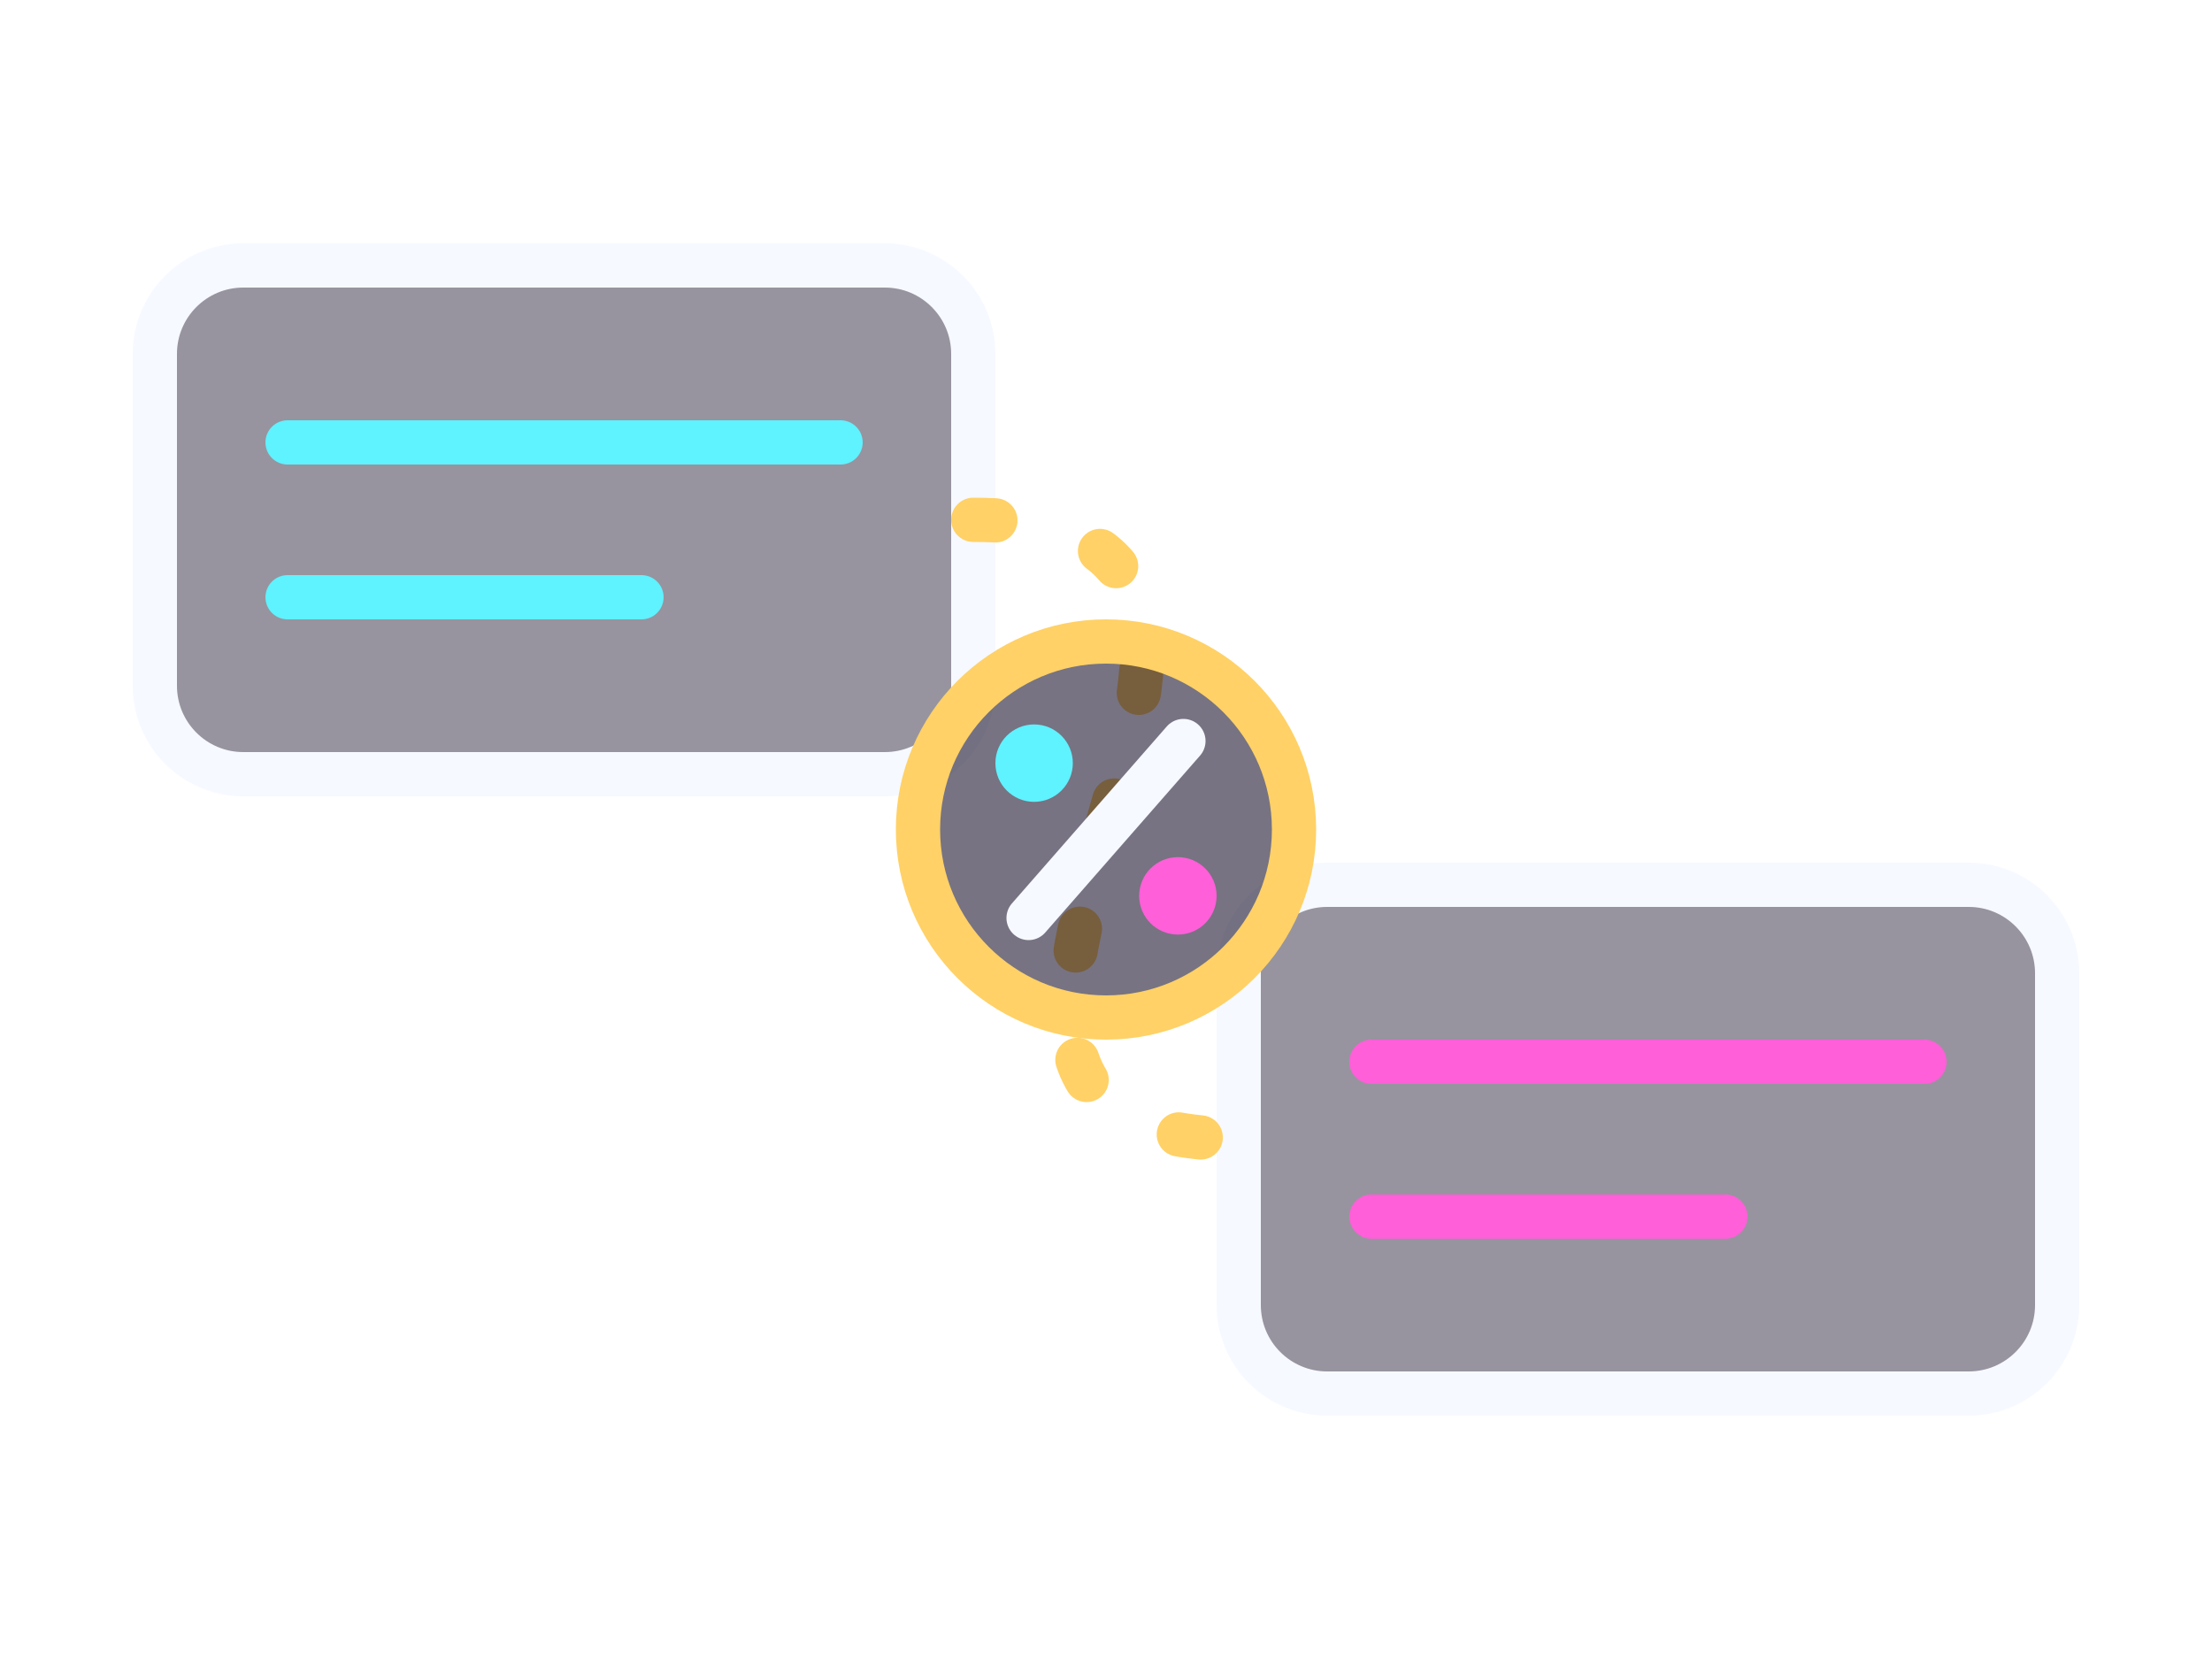
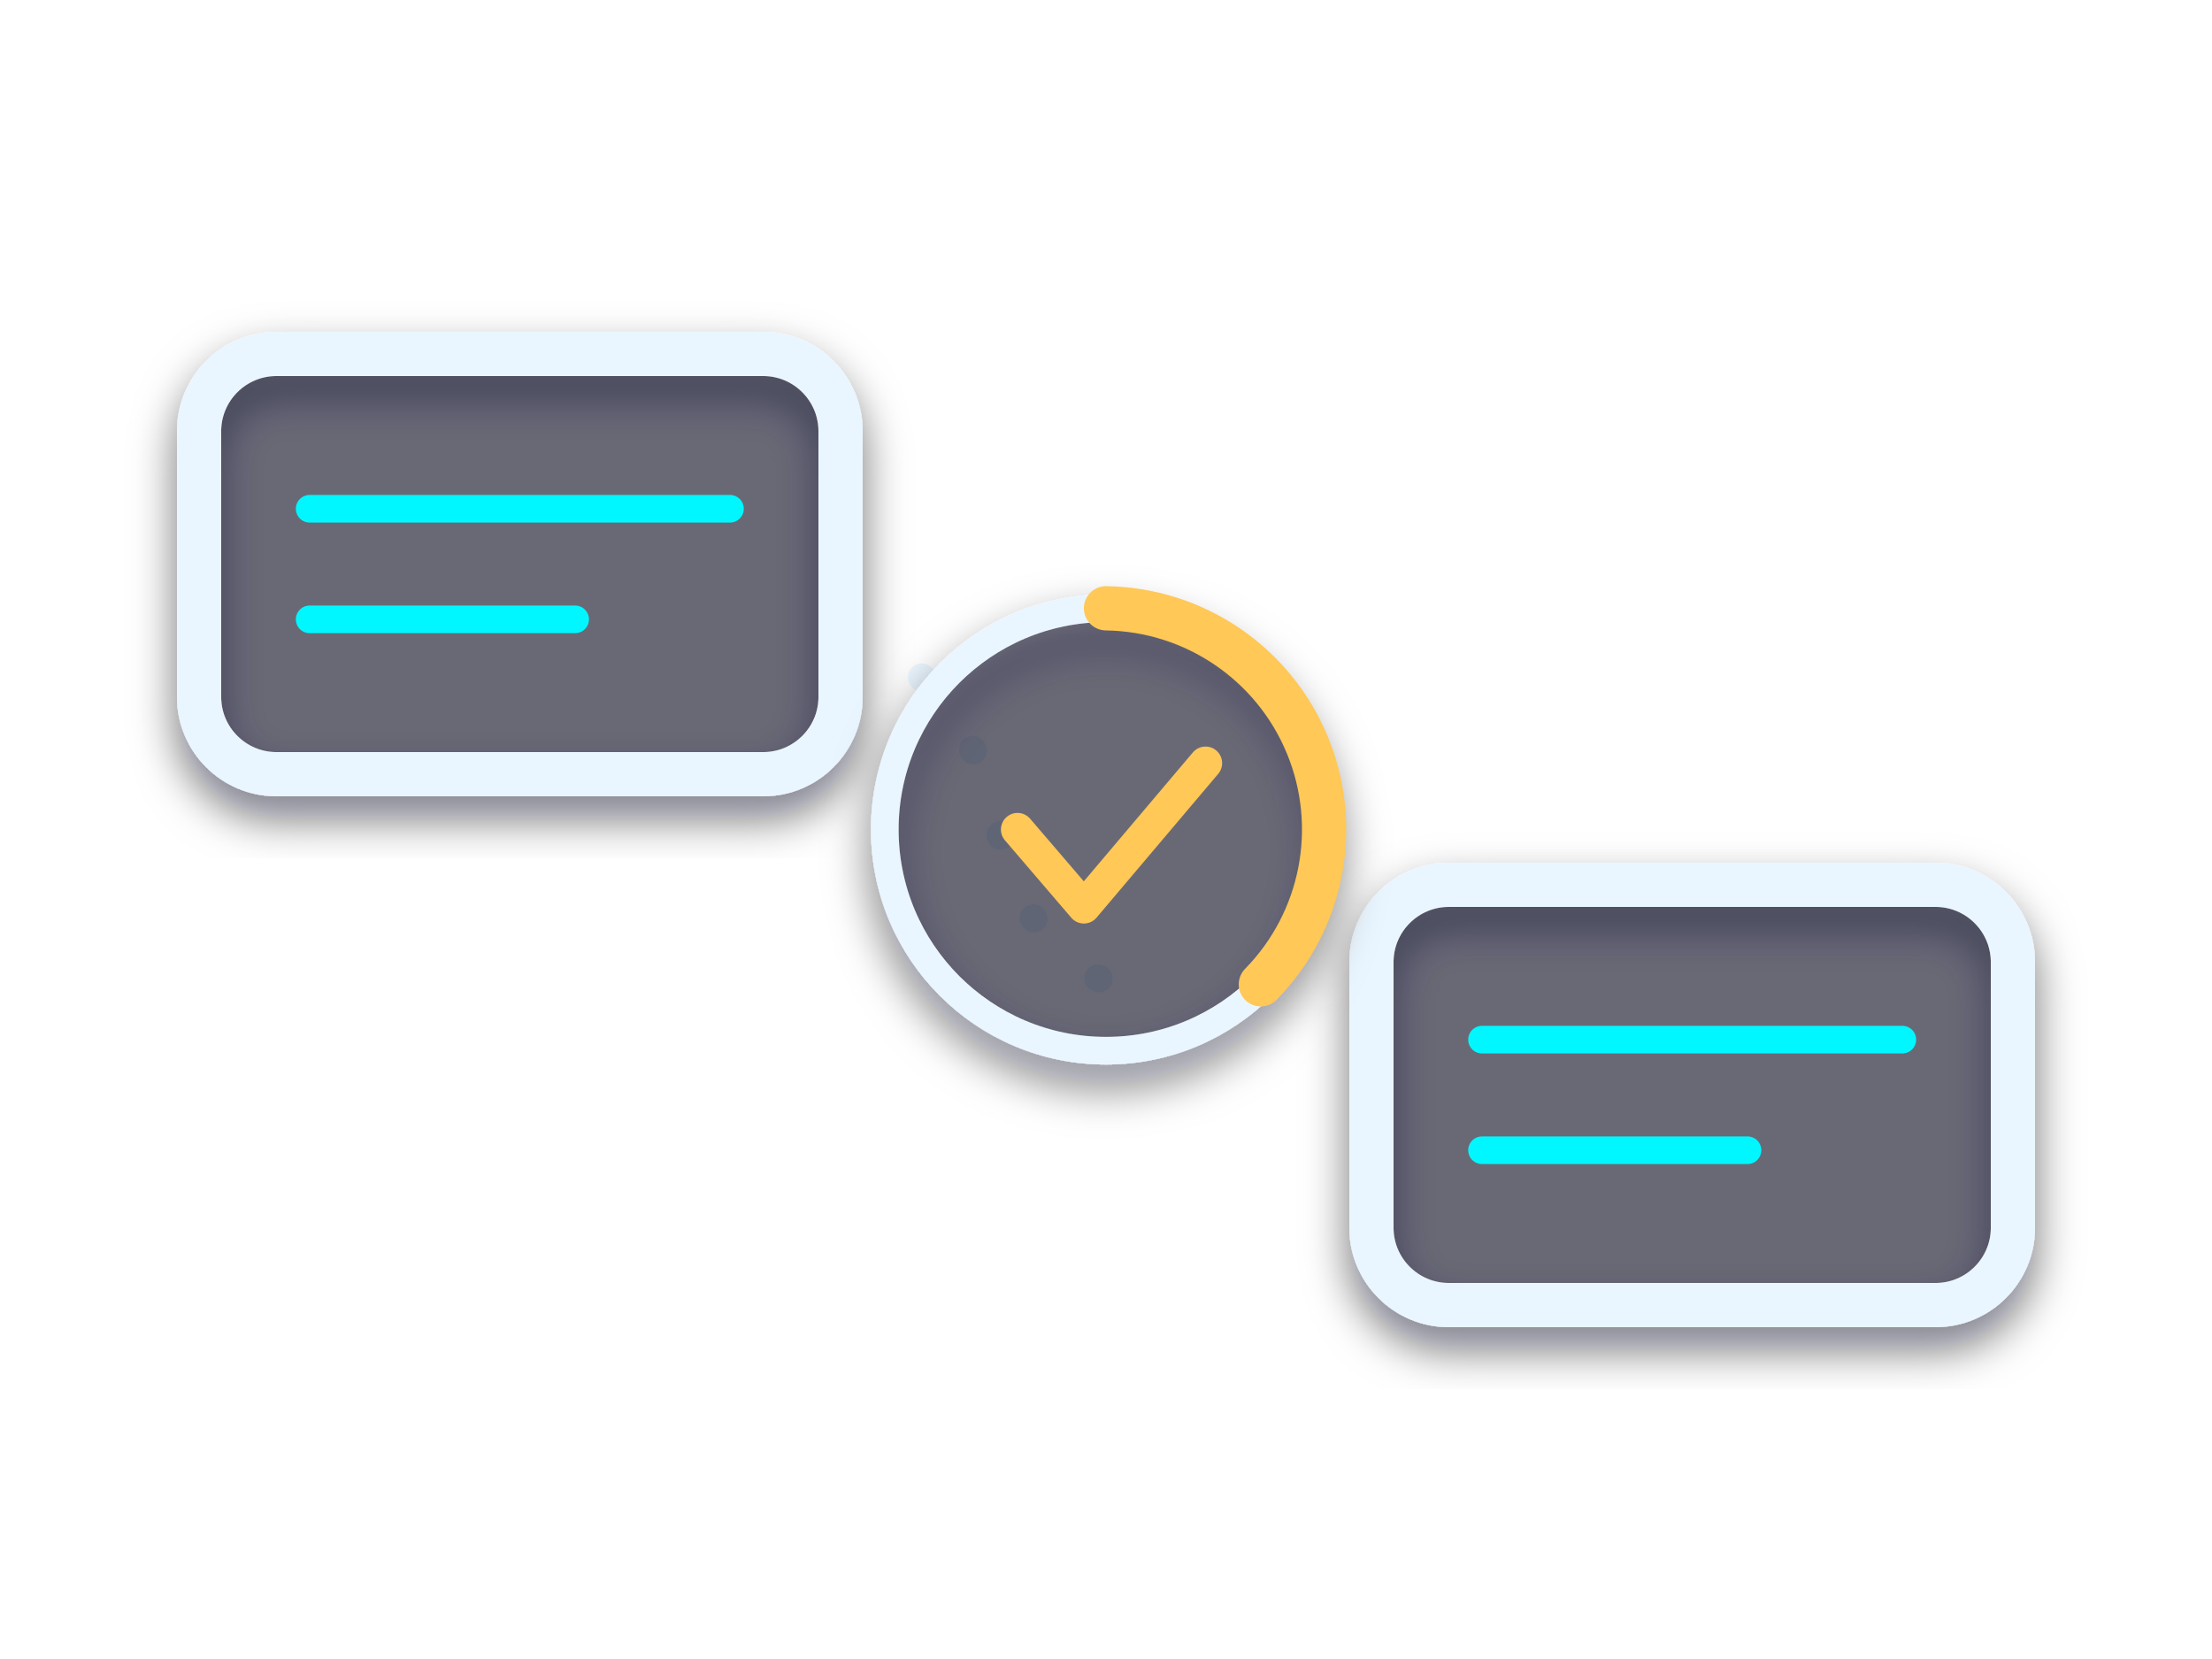
- <svg xmlns="http://www.w3.org/2000/svg" viewBox="0 0 200 150" fill="none">
-   <rect x="14" y="24" width="74" height="46" rx="8" fill="rgba(8,0,28,.42)" stroke="#f6f9ff" stroke-width="4" />
-   <path d="M26 40h50M26 54h32" stroke="#5ff2ff" stroke-width="4" stroke-linecap="round" />
-   <rect x="112" y="80" width="74" height="46" rx="8" fill="rgba(8,0,28,.42)" stroke="#f6f9ff" stroke-width="4" />
-   <path d="M124 96h50M124 110h32" stroke="#ff5fd8" stroke-width="4" stroke-linecap="round" />
-   <path d="M88 47c40 0 -16 56 24 56" stroke="#ffd166" stroke-width="4" stroke-linecap="round" stroke-dasharray="2 10" />
-   <circle cx="100" cy="75" r="17" fill="rgba(8,0,28,.55)" stroke="#ffd166" stroke-width="4" />
-   <path d="m93 83 14-16" stroke="#f6f9ff" stroke-width="4" stroke-linecap="round" />
-   <circle cx="93.5" cy="69" r="3.5" fill="#5ff2ff" />
-   <circle cx="106.5" cy="81" r="3.5" fill="#ff5fd8" />
+ <svg xmlns="http://www.w3.org/2000/svg" viewBox="0 0 200 150" fill="none" stroke-linecap="round" stroke-linejoin="round">
+   <defs>
+     <linearGradient id="g" x1="0" y1="0" x2="1" y2="1">
+       <stop offset="0" stop-color="#00f7ff" />
+       <stop offset="1" stop-color="#0a7bff" />
+     </linearGradient>
+     <filter id="sh" x="-20%" y="-20%" width="140%" height="140%">
+       <feDropShadow dx="0" dy="2" stdDeviation="2" flood-color="#070014" flood-opacity="0.55" />
+     </filter>
+   </defs>
+   <g filter="url(#sh)">
+     <rect x="18" y="32" width="58" height="38" rx="7" fill="rgba(7,0,20,.45)" stroke="#eaf6ff" stroke-width="4" />
+   </g>
+   <path d="M28 46h38M28 56h24" stroke="#00f7ff" stroke-width="2.5" />
+   <g filter="url(#sh)">
+     <rect x="124" y="80" width="58" height="38" rx="7" fill="rgba(7,0,20,.45)" stroke="#eaf6ff" stroke-width="4" />
+   </g>
+   <path d="M134 94h38M134 104h24" stroke="#00f7ff" stroke-width="2.5" />
+   <path d="M76 58c20 4 8 28 28 32" stroke="#eaf6ff" stroke-width="2.5" stroke-dasharray="0.1 8" />
+   <g filter="url(#sh)">
+     <circle cx="100" cy="75" r="20" fill="rgba(7,0,20,.45)" stroke="#eaf6ff" stroke-width="2.5" />
+   </g>
+   <path d="M100 55a20 20 0 0 1 14 34" stroke="#ffc857" stroke-width="4" />
+   <path d="m92 75 6 7 11-13" stroke="#ffc857" stroke-width="3" />
</svg>
